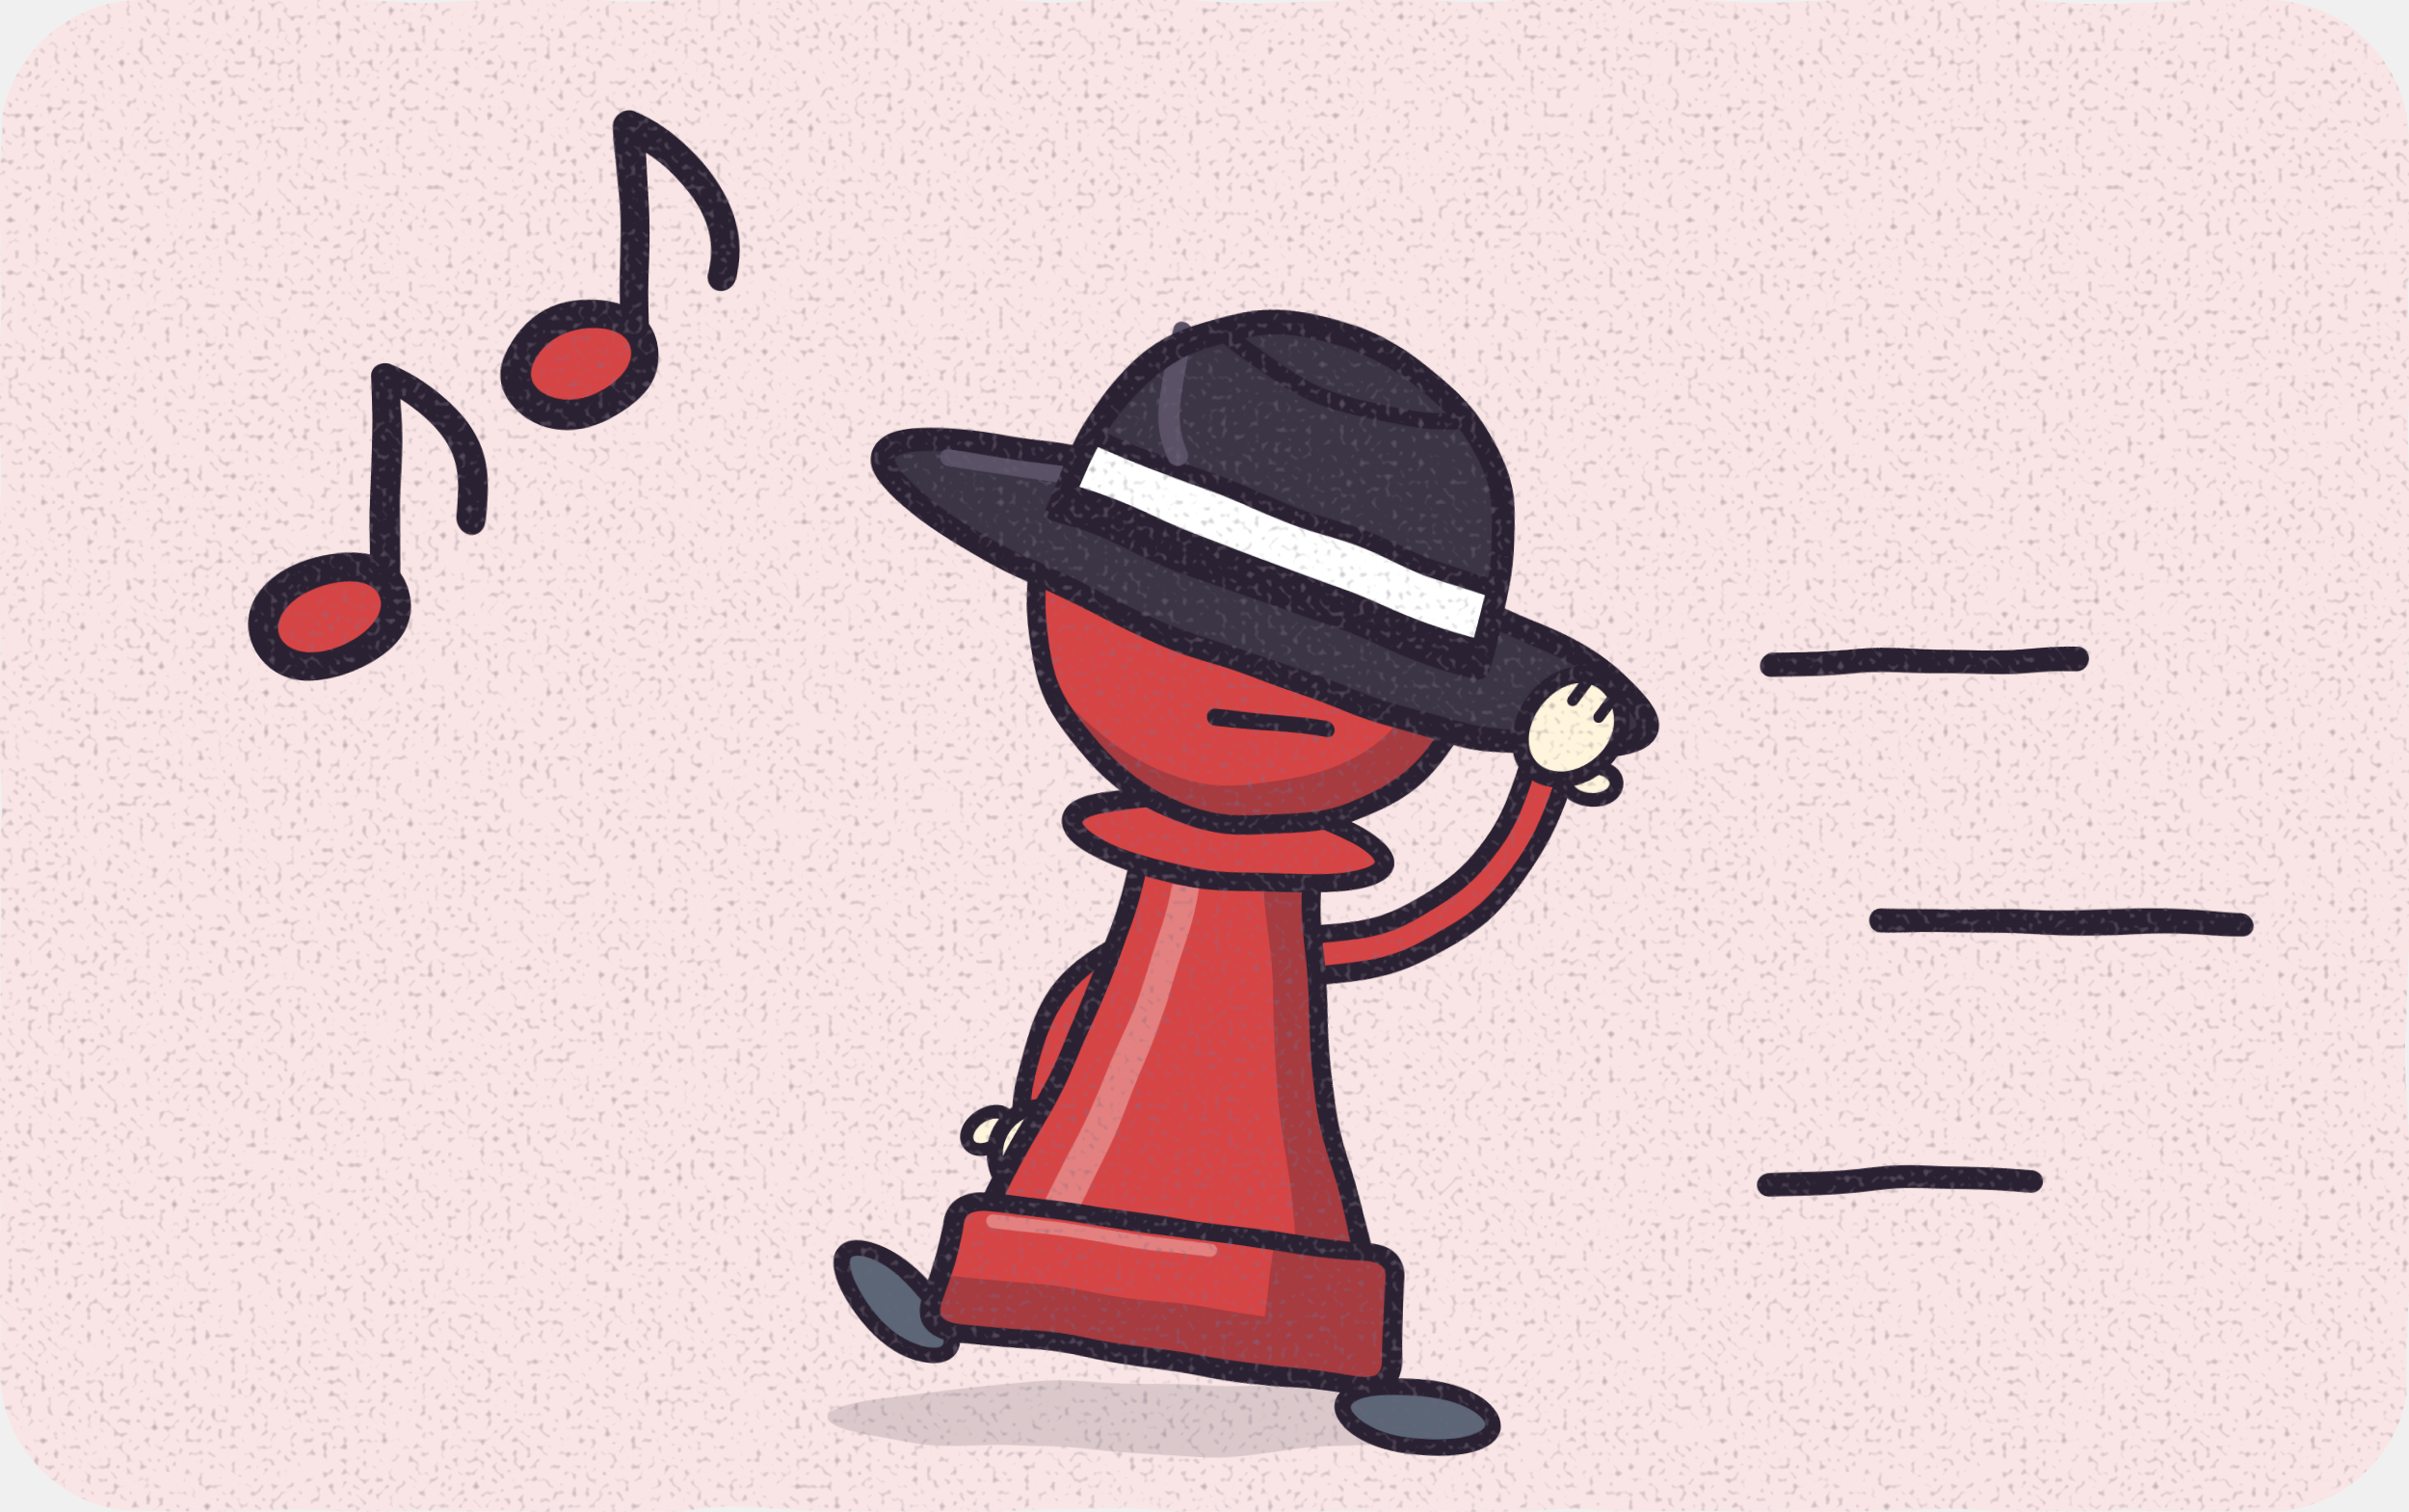
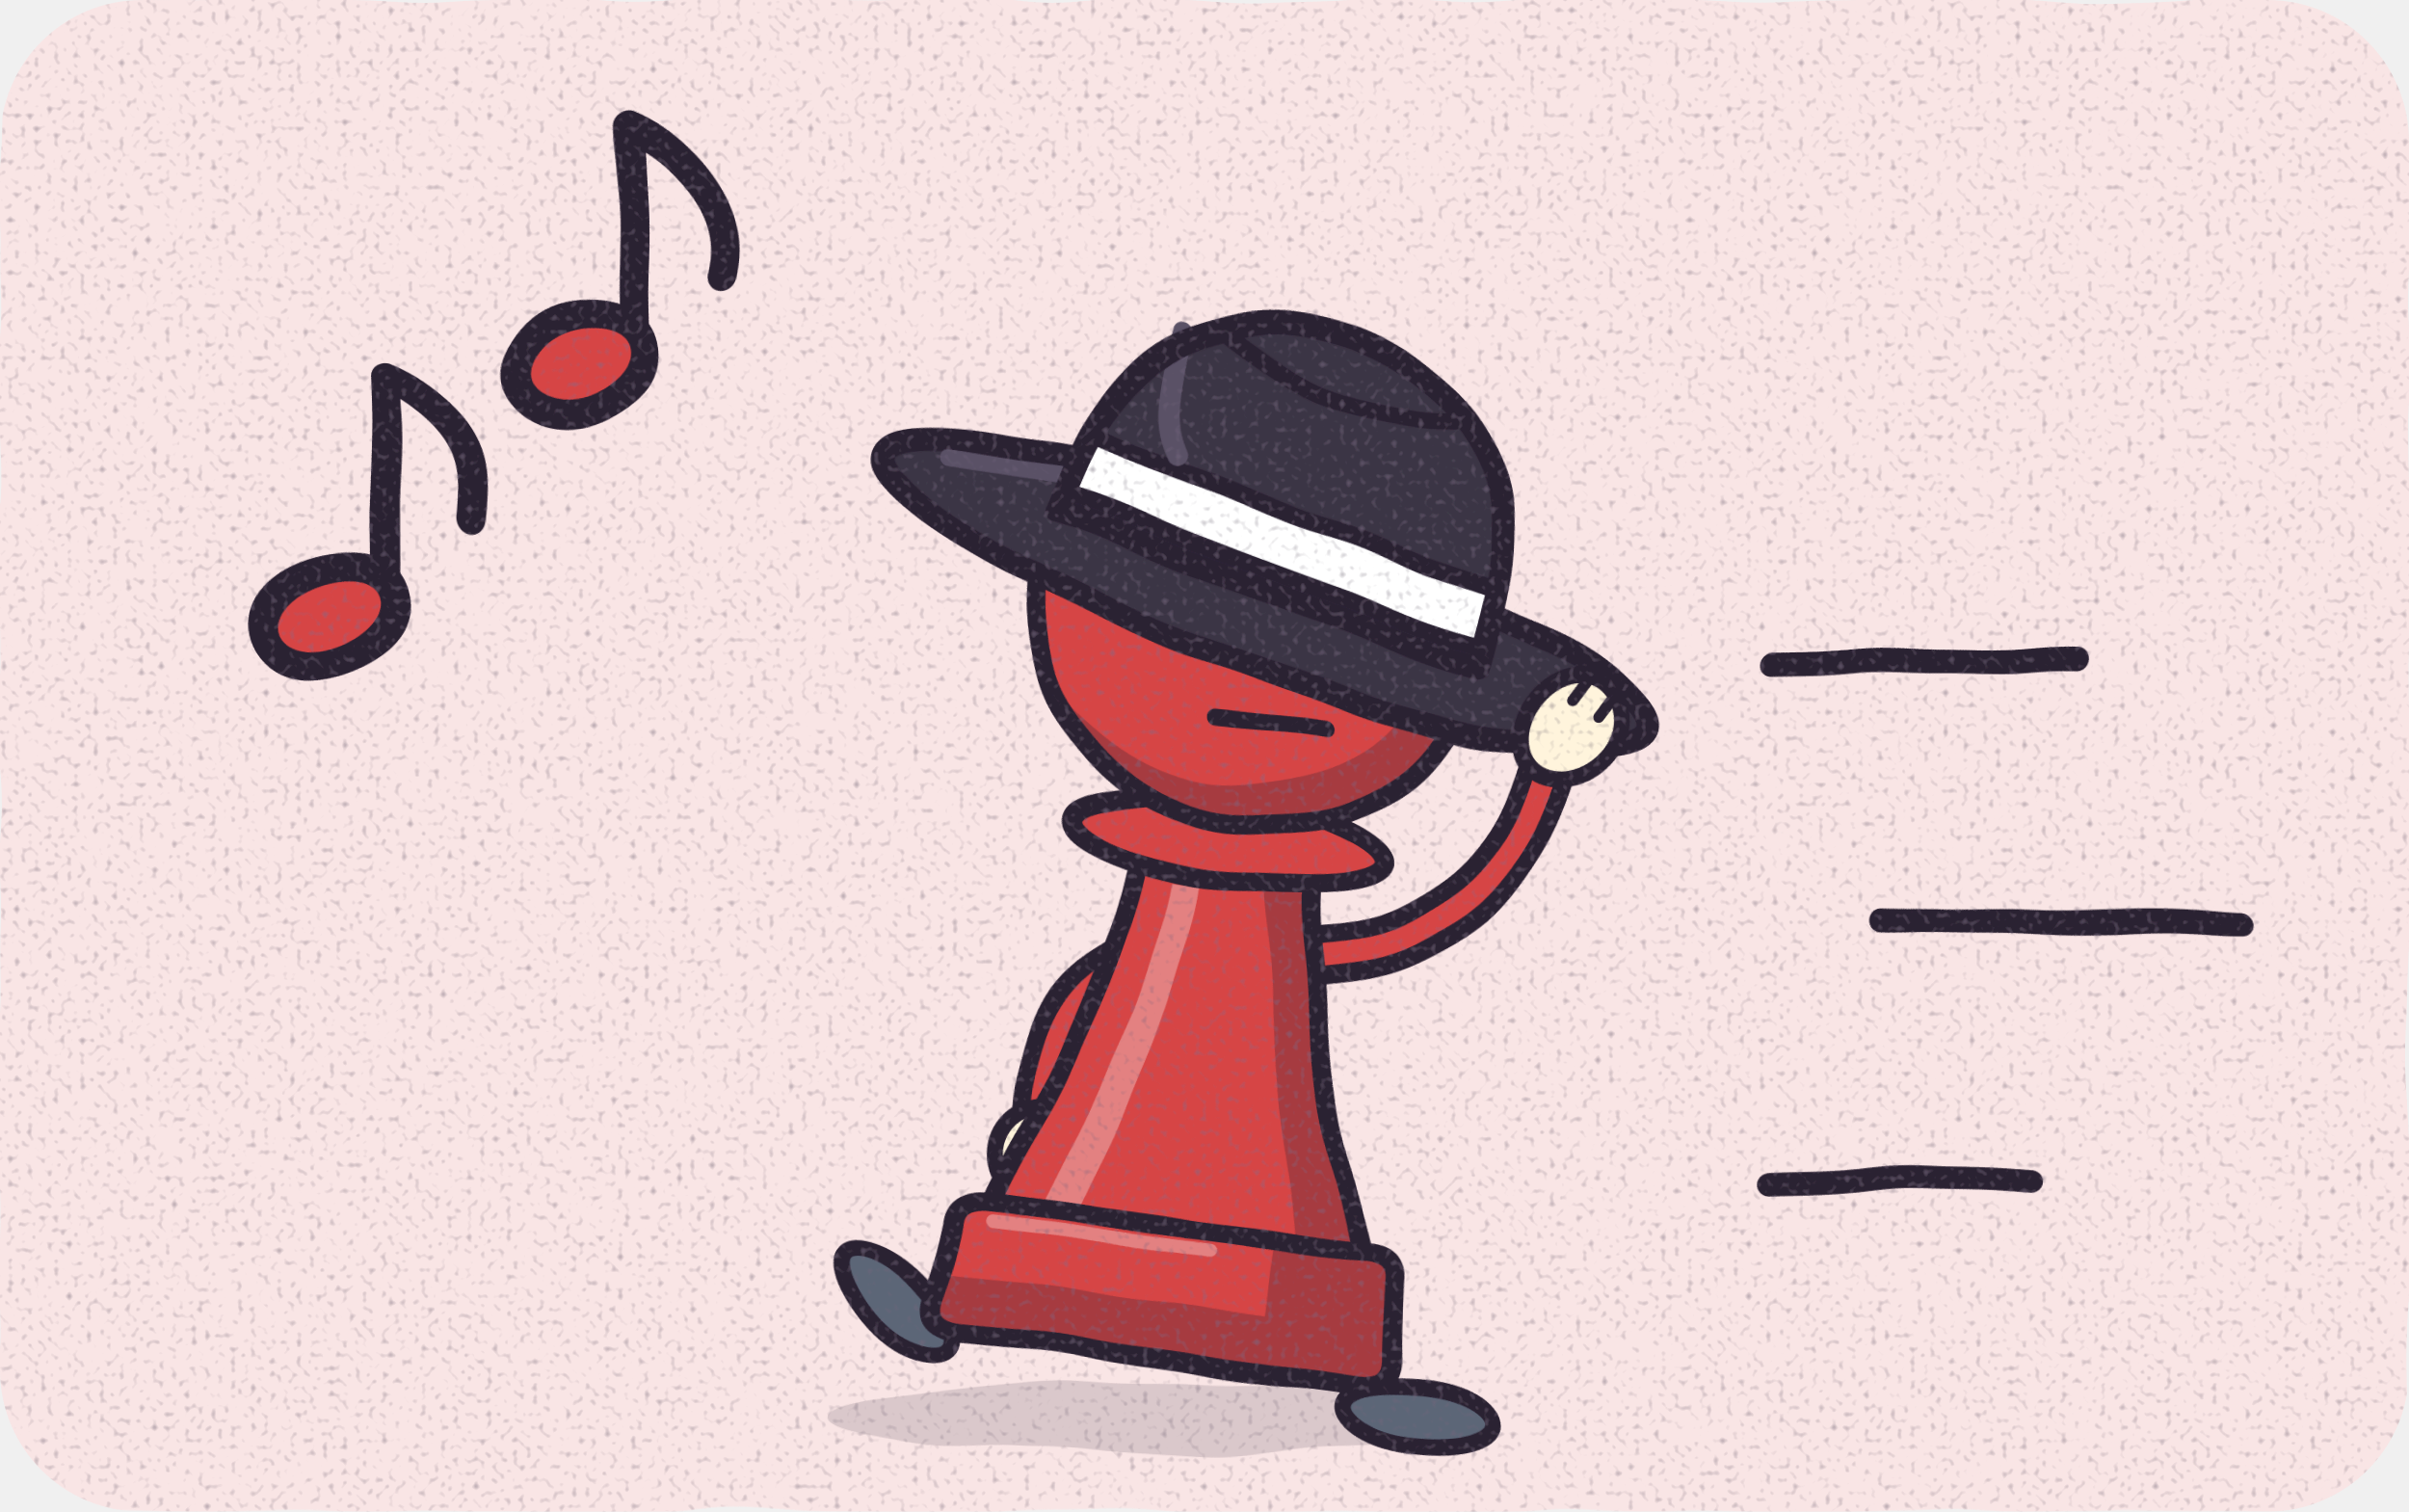
<svg xmlns="http://www.w3.org/2000/svg" viewBox="0 0 408 256" width="408" height="256">
  <defs>
    <filter id="H4-drawn" x="-5%" y="-5%" width="110%" height="110%">
      <feTurbulence type="fractalNoise" baseFrequency="0.035" numOctaves="2" seed="45" result="warp" />
      <feDisplacementMap in="SourceGraphic" in2="warp" scale="3" xChannelSelector="R" yChannelSelector="G" result="wobbly" />
      <feTurbulence type="fractalNoise" baseFrequency="0.9" numOctaves="1" seed="53" result="noise" />
      <feColorMatrix in="noise" type="matrix" values="0 0 0 0 0.17  0 0 0 0 0.13  0 0 0 0 0.2  -2 0 0 0 0.85" result="specks" />
      <feComposite in="specks" in2="wobbly" operator="in" result="grain" />
      <feMerge>
        <feMergeNode in="wobbly" />
        <feMergeNode in="grain" />
      </feMerge>
    </filter>
    <clipPath id="H4-frame">
      <rect width="408" height="256" rx="24" />
    </clipPath>
  </defs>
  <g clip-path="url(#H4-frame)">
    <g filter="url(#H4-drawn)" stroke="#2b2233" stroke-linejoin="round" stroke-linecap="round">
      <rect width="408" height="256" fill="#f9e5e5" stroke="none" />
      <ellipse cx="196" cy="240" rx="56" ry="6" fill="#2b2233" opacity="0.15" stroke="none" />
      <g fill="none" stroke-width="4">
        <path d="M300 112 L352 112" />
        <path d="M318 156 L380 156" />
        <path d="M300 200 L344 200" />
      </g>
      <path d="M65 102 L65 64 Q82 72 80 88" fill="none" stroke-width="5" />
      <ellipse cx="56" cy="104" rx="11" ry="8" transform="rotate(-20 56 104)" fill="#d64545" stroke-width="5" />
      <path d="M107 60 L107 22 Q124 30 122 46" fill="none" stroke-width="5" />
      <ellipse cx="98" cy="62" rx="11" ry="8" transform="rotate(-20 98 62)" fill="#d64545" stroke-width="5" />
      <g transform="translate(196 230) scale(0.46) rotate(8) translate(-200 -450)" stroke-width="7">
        <clipPath id="h4-body">
          <path d="M168 262 C165 318 142 370 128 410 L272 410 C258 370 235 318 232 262 Z" />
        </clipPath>
        <clipPath id="h4-base">
          <path d="M118 412 Q118 402 130 402 L270 402 Q282 402 282 412 L285 438 Q287 450 273 450 L127 450 Q113 450 115 438 Z" />
        </clipPath>
        <clipPath id="h4-collar">
          <ellipse cx="200" cy="258" rx="58" ry="15" />
        </clipPath>
        <clipPath id="h4-head">
          <circle cx="200" cy="168" r="84" />
        </clipPath>
        <path d="M178 300 C150 316 140 342 146 368" fill="none" stroke-width="21" />
        <path d="M178 300 C150 316 140 342 146 368" fill="none" stroke="#d64545" stroke-width="8" />
        <g transform="rotate(170 148 382)">
-           <ellipse cx="167" cy="393" rx="9" ry="6" transform="rotate(-35 167 393)" fill="#fff4dc" stroke-width="5" />
          <ellipse cx="148" cy="382" rx="17" ry="20" fill="#fff4dc" stroke-width="6" />
          <path d="M142 365 L142 374 M153 364 L153 373" fill="none" stroke-width="4" />
        </g>
        <path d="M222 298 C272 296 306 260 312 218" fill="none" stroke-width="21" />
        <path d="M222 298 C272 296 306 260 312 218" fill="none" stroke="#d64545" stroke-width="8" />
        <g fill="#5c6677" stroke-width="6">
          <ellipse cx="102" cy="442" rx="26" ry="11" transform="rotate(35 102 442)" />
          <ellipse cx="298" cy="458" rx="28" ry="11" transform="rotate(0 298 458)" />
        </g>
        <path d="M168 262 C165 318 142 370 128 410 L272 410 C258 370 235 318 232 262 Z" fill="#d64545" stroke="none" />
        <g clip-path="url(#h4-body)" stroke="none">
          <path d="M214 262 C220 320 238 370 248 410 L300 410 L300 262 Z" fill="#a63b40" />
          <path d="M181 276 C178 320 162 364 150 400 L164 400 C174 366 188 322 191 276 Z" fill="#e38181" />
        </g>
        <path d="M168 262 C165 318 142 370 128 410 L272 410 C258 370 235 318 232 262 Z" fill="none" />
        <path d="M118 412 Q118 402 130 402 L270 402 Q282 402 282 412 L285 438 Q287 450 273 450 L127 450 Q113 450 115 438 Z" fill="#d64545" stroke="none" />
        <g clip-path="url(#h4-base)" stroke="none">
          <rect x="80" y="430" width="240" height="30" fill="#a63b40" />
          <rect x="238" y="400" width="80" height="60" fill="#a63b40" />
          <path d="M132 409 L215 409" stroke="#e38181" stroke-width="5" />
        </g>
        <path d="M118 412 Q118 402 130 402 L270 402 Q282 402 282 412 L285 438 Q287 450 273 450 L127 450 Q113 450 115 438 Z" fill="none" />
        <ellipse cx="200" cy="258" rx="58" ry="15" fill="#d64545" stroke="none" />
        <path d="M140 262 Q200 290 260 262 L260 280 L140 280 Z" fill="#a63b40" stroke="none" clip-path="url(#h4-collar)" />
        <ellipse cx="200" cy="258" rx="58" ry="15" fill="none" />
        <circle cx="200" cy="168" r="84" fill="#a63b40" stroke="none" />
        <g clip-path="url(#h4-head)" stroke="none">
          <circle cx="190" cy="158" r="80" fill="#d64545" />
          <ellipse cx="156" cy="116" rx="24" ry="10" transform="rotate(-38 156 116)" fill="#e38181" />
          <ellipse cx="135" cy="146" rx="5" ry="7" fill="#e38181" />
        </g>
        <circle cx="200" cy="168" r="84" fill="none" />
        <path d="M188 214 L228 212" fill="none" stroke-width="6" />
        <g transform="translate(0 56) rotate(12 200 110) translate(200 110) scale(1.22) translate(-200 -110)">
          <ellipse cx="200" cy="110" rx="122" ry="22" fill="#3b3444" stroke-width="7" />
          <path d="M96 104 Q140 94 170 94" fill="none" stroke="#5a5166" stroke-width="5" />
          <clipPath id="fedora-crown">
            <path d="M132 108 C132 62 150 30 200 28 C250 30 268 62 268 108 Z" />
          </clipPath>
          <path d="M132 108 C132 62 150 30 200 28 C250 30 268 62 268 108 Z" fill="#3b3444" stroke="none" />
          <rect x="120" y="84" width="160" height="18" fill="#ffffff" stroke-width="5" clip-path="url(#fedora-crown)" />
          <path d="M150 44 C150 64 154 74 160 80" fill="none" stroke="#5a5166" stroke-width="6" />
          <path d="M132 108 C132 62 150 30 200 28 C250 30 268 62 268 108 Z" fill="none" />
          <path d="M162 40 Q200 56 238 40" fill="none" stroke-width="5" />
        </g>
        <g transform="rotate(30 318 200)">
-           <ellipse cx="337" cy="211" rx="9" ry="6" transform="rotate(-35 337 211)" fill="#fff4dc" stroke-width="5" />
          <ellipse cx="318" cy="200" rx="17" ry="20" fill="#fff4dc" stroke-width="6" />
          <path d="M312 183 L312 192 M323 182 L323 191" fill="none" stroke-width="4" />
        </g>
      </g>
    </g>
  </g>
</svg>
